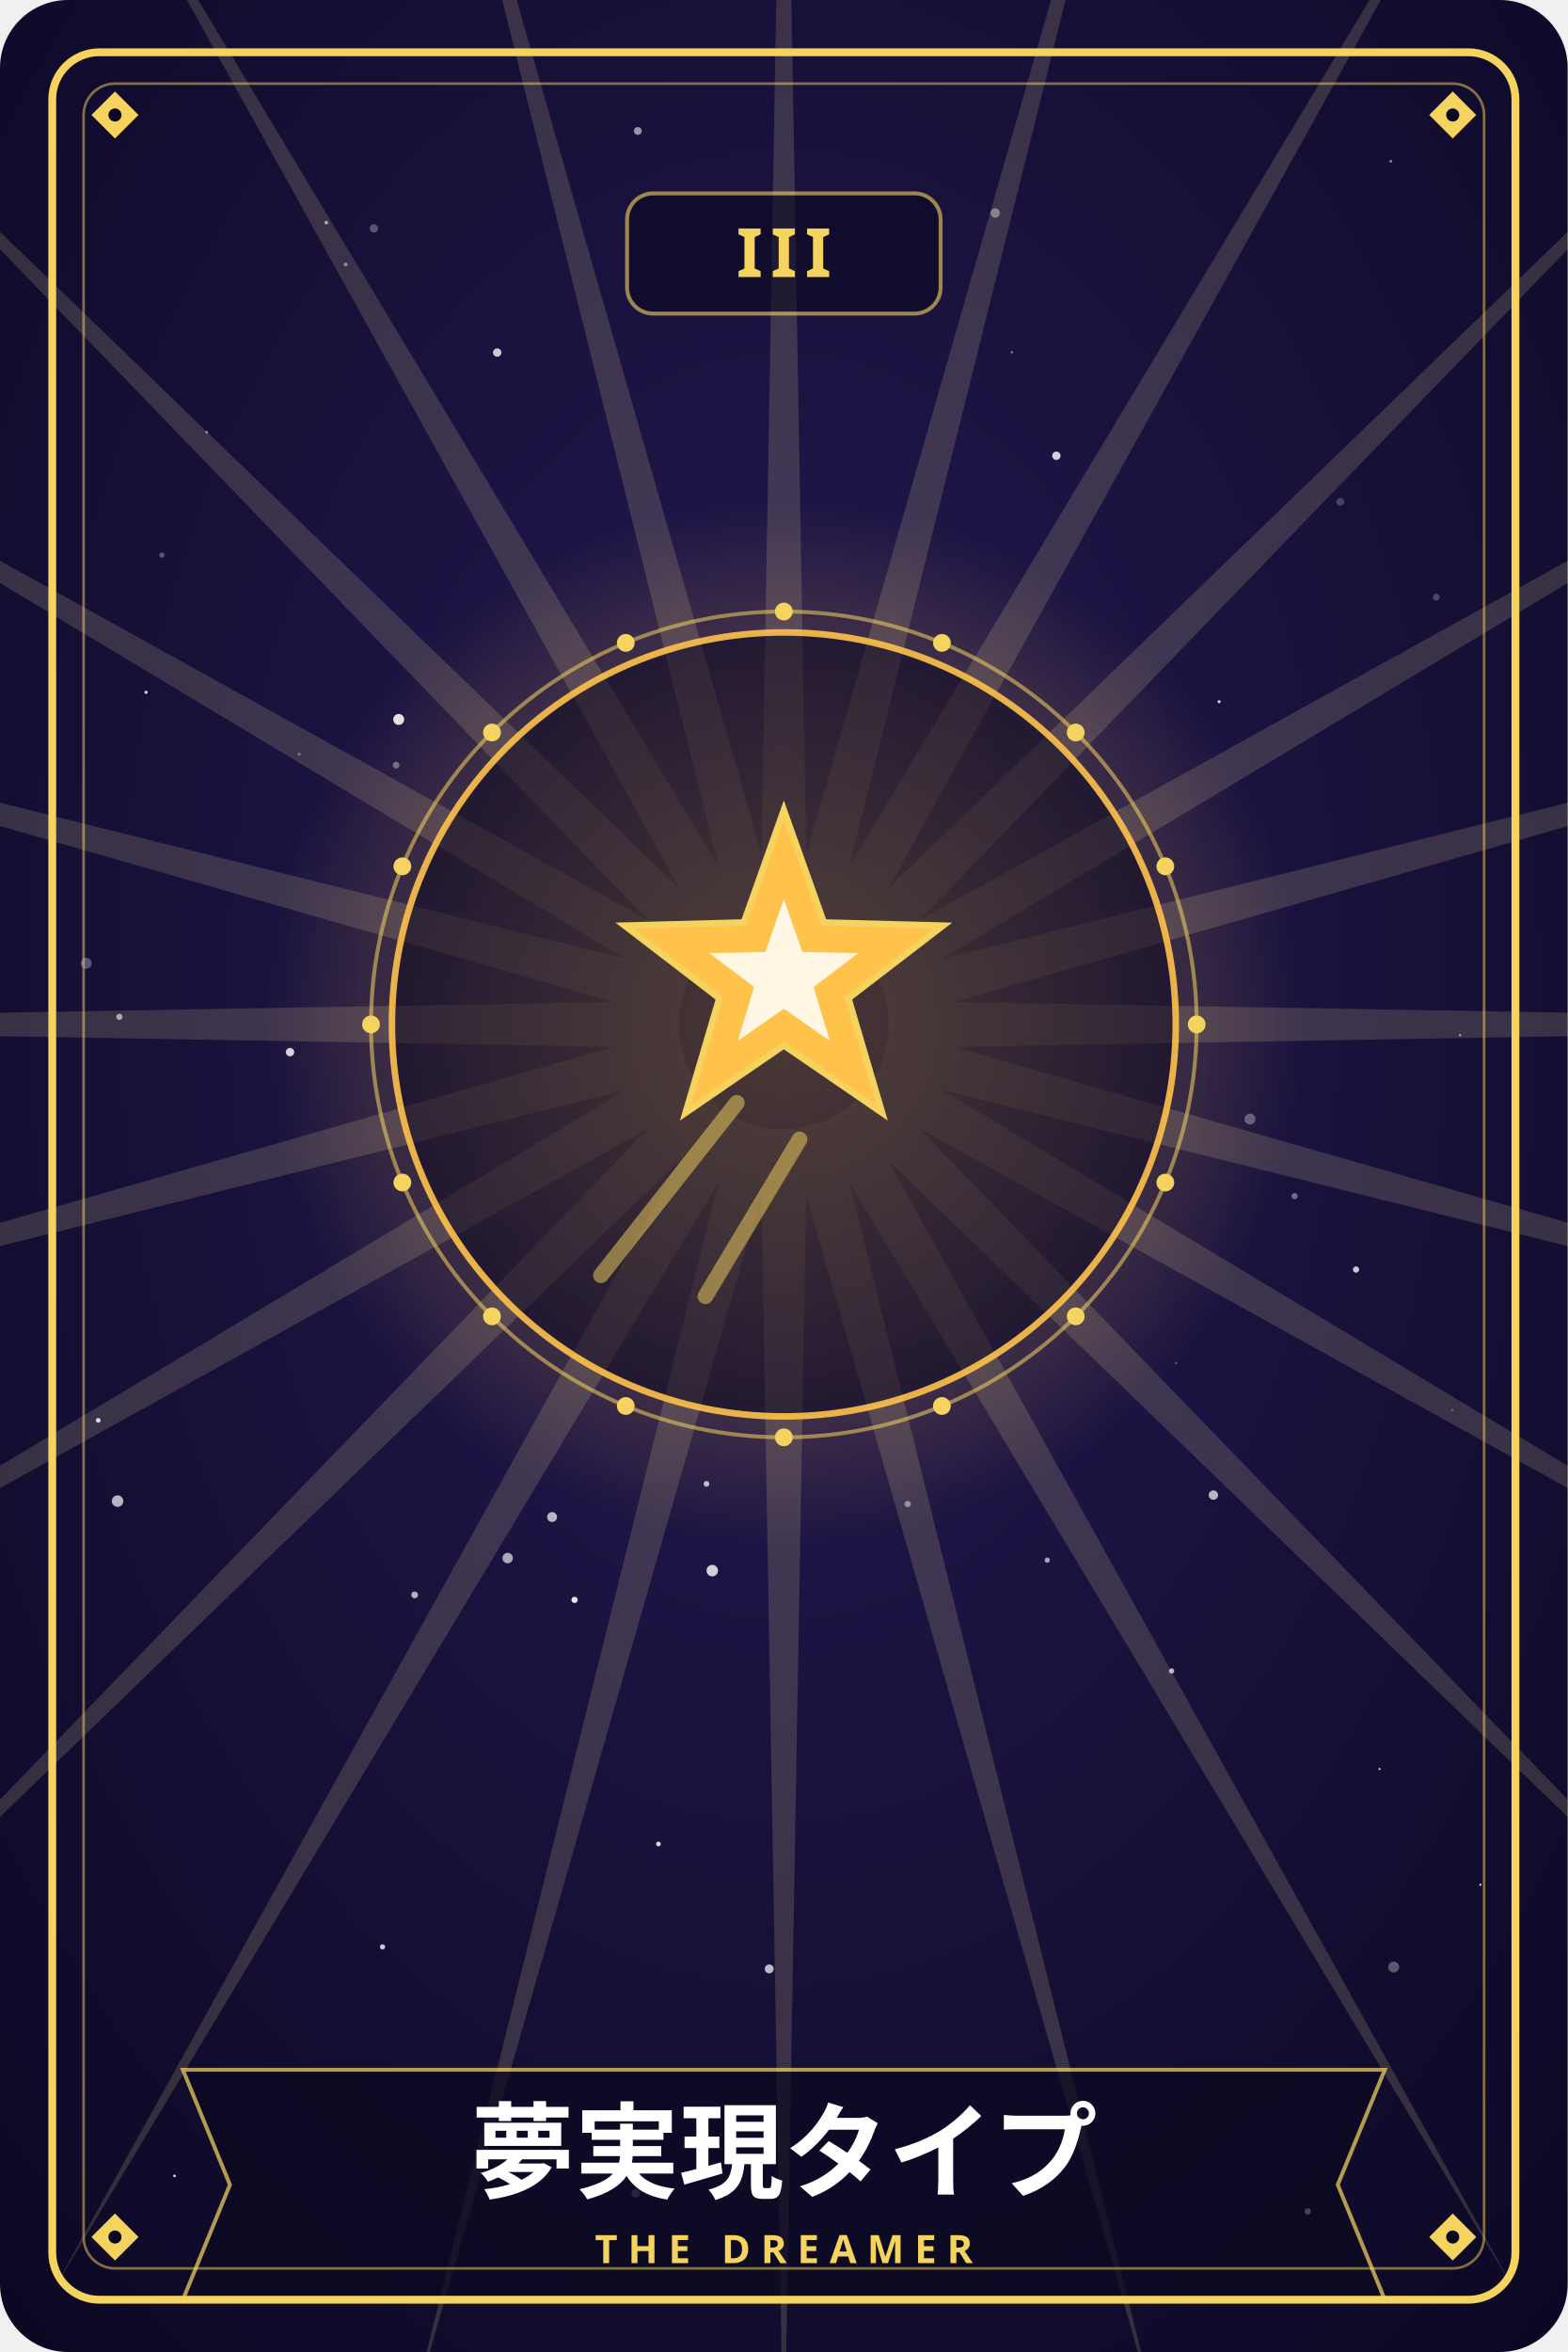
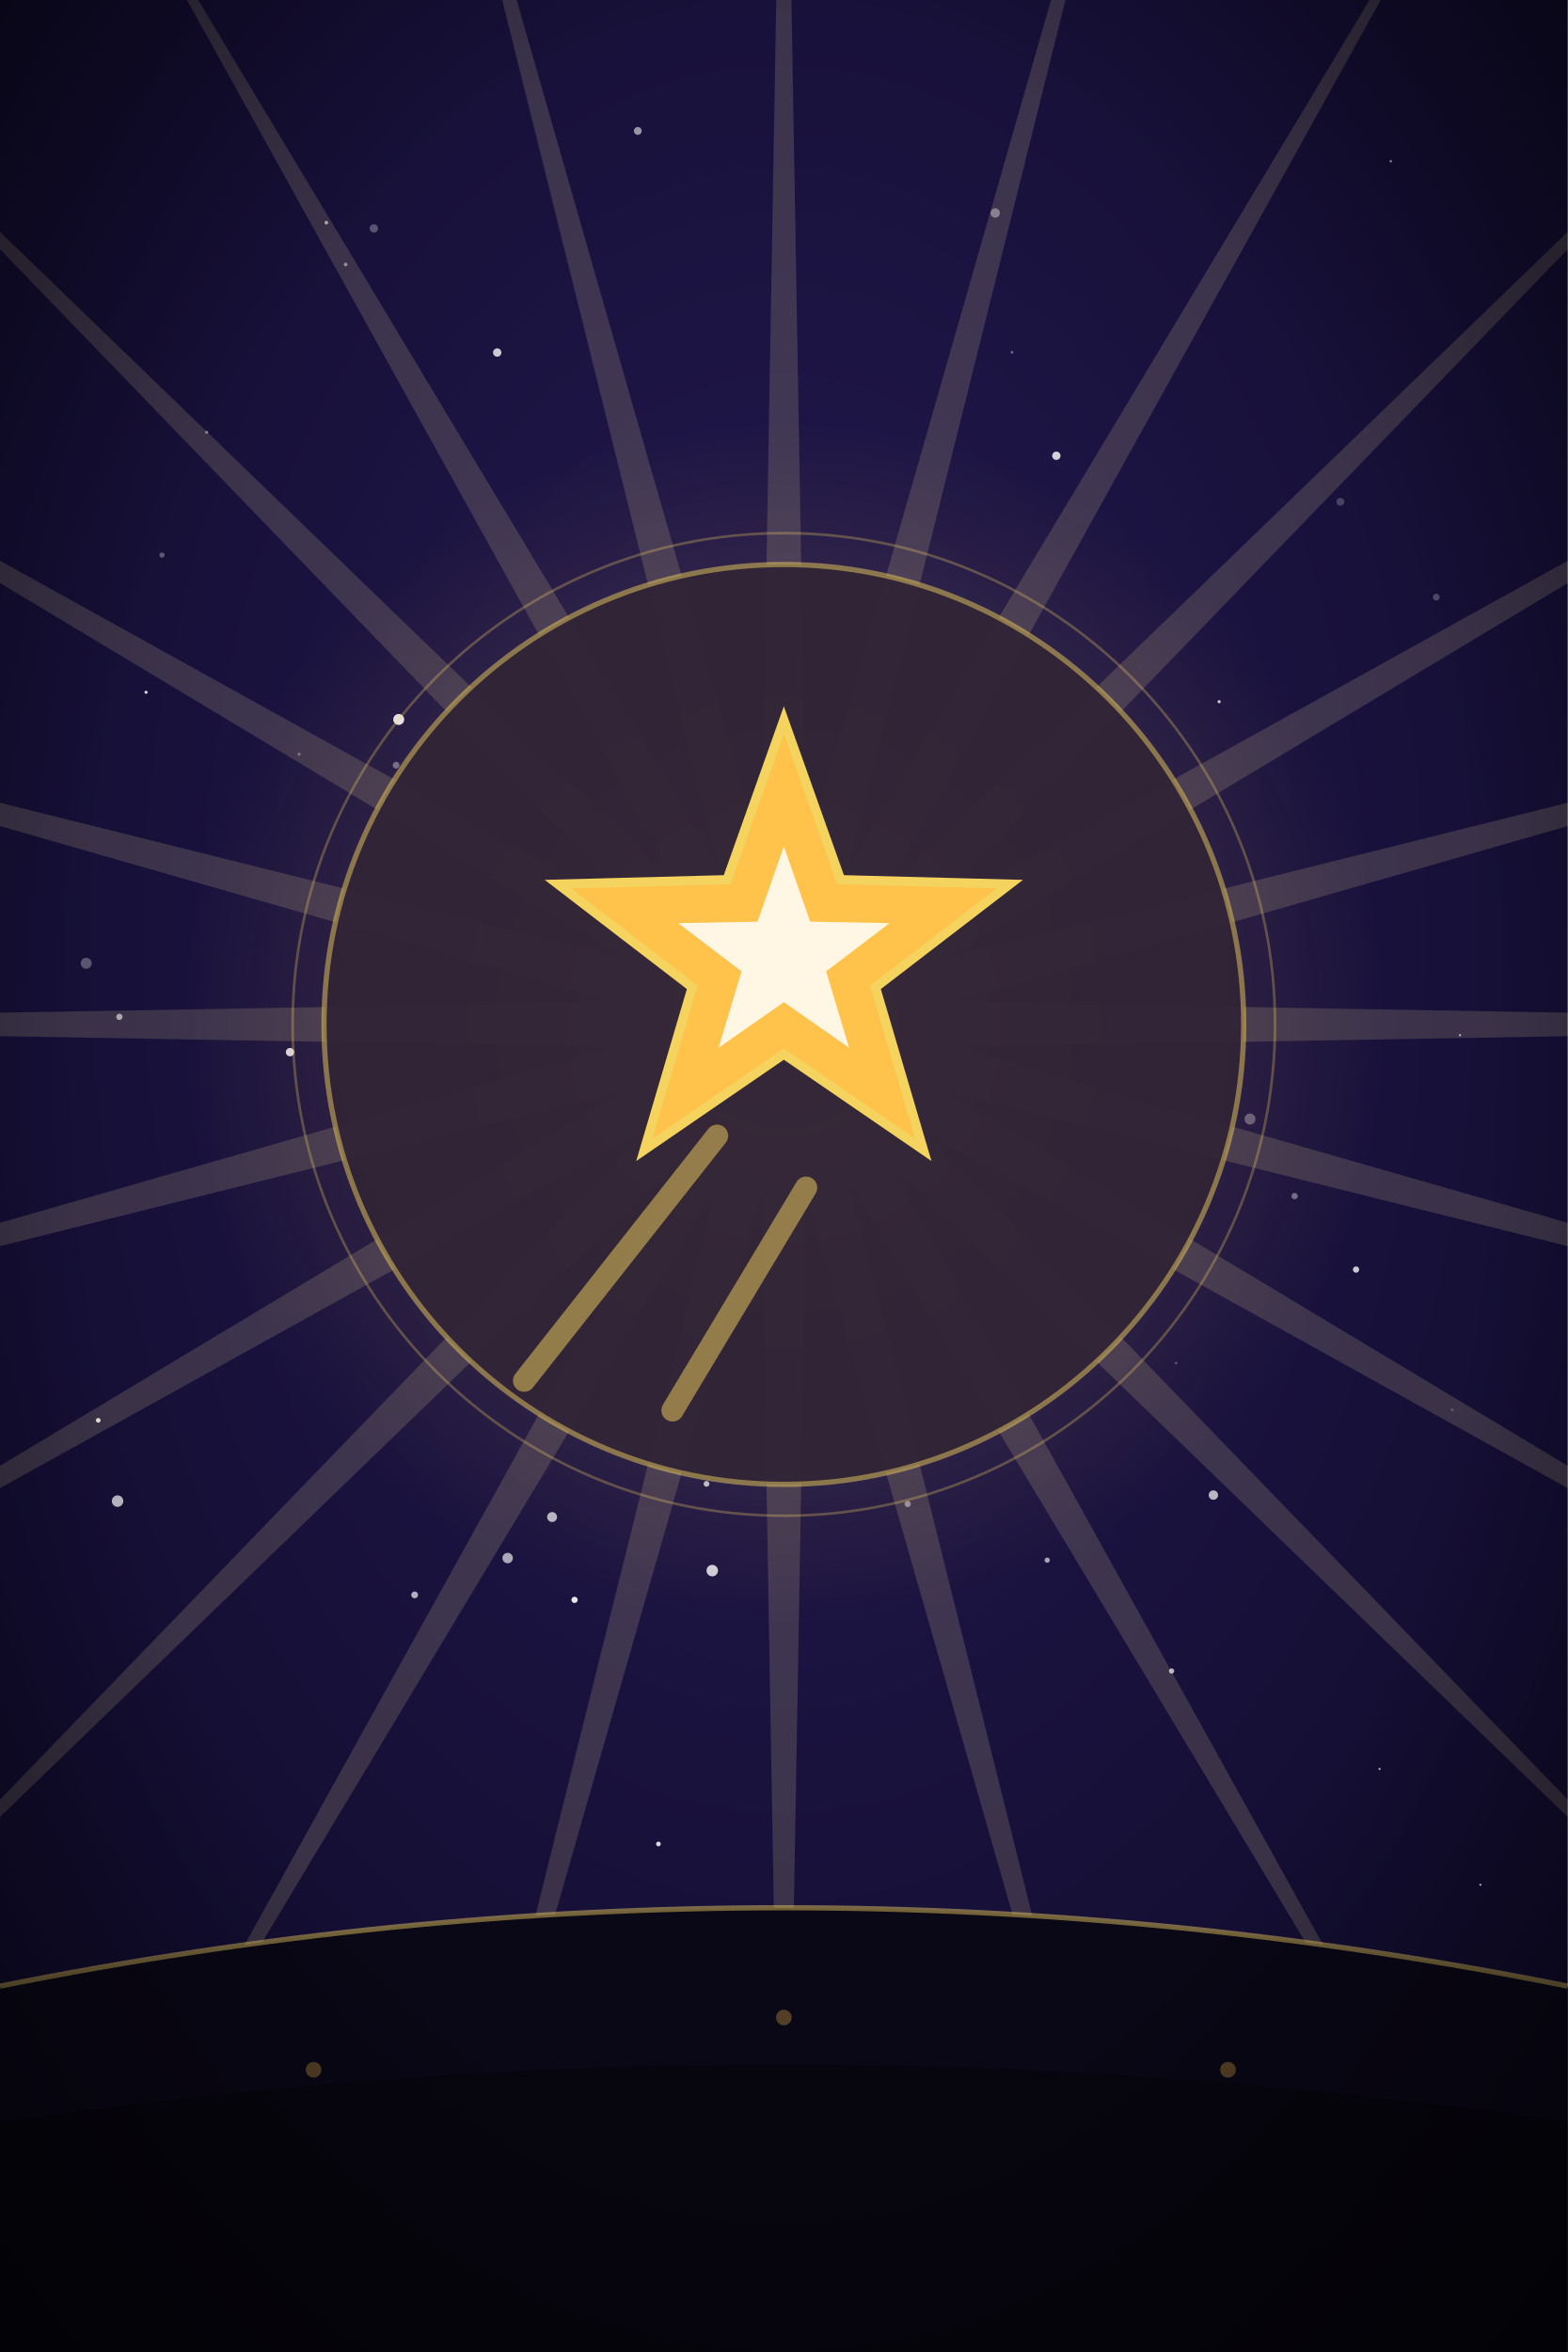
- <svg xmlns="http://www.w3.org/2000/svg" viewBox="0 0 600 900" width="600" height="900" font-family="'Noto Sans JP','Hiragino Sans','Hiragino Kaku Gothic ProN','Yu Gothic',Meiryo,IPAGothic,sans-serif">
+ <svg xmlns="http://www.w3.org/2000/svg" viewBox="0 0 600 900" width="600" height="900">
  <defs>
-     <radialGradient id="bg" cx="50%" cy="42%" r="75%">
+     <radialGradient id="bg" cx="50%" cy="40%" r="78%">
      <stop offset="0%" stop-color="#241a52" />
      <stop offset="100%" stop-color="#0c0823" />
    </radialGradient>
    <radialGradient id="glow" cx="50%" cy="50%" r="50%">
-       <stop offset="0%" stop-color="#ffc24b" stop-opacity="0.55" />
+       <stop offset="0%" stop-color="#ffc24b" stop-opacity="0.6" />
+       <stop offset="55%" stop-color="#ffc24b" stop-opacity="0.12" />
      <stop offset="100%" stop-color="#ffc24b" stop-opacity="0" />
    </radialGradient>
+     <radialGradient id="vig" cx="50%" cy="46%" r="72%">
+       <stop offset="62%" stop-color="#000" stop-opacity="0" />
+       <stop offset="100%" stop-color="#000" stop-opacity="0.55" />
+     </radialGradient>
  </defs>
-   <rect width="600" height="900" rx="26" fill="url(#bg)" />
+   <rect width="600" height="900" fill="url(#bg)" />
  <g>
    <circle cx="158.7" cy="610.3" r="1.3" fill="#fff" opacity="0.67" />
    <circle cx="243.3" cy="839.3" r="1.6" fill="#fff" opacity="0.40" />
    <circle cx="272.6" cy="601.0" r="2.2" fill="#fff" opacity="0.79" />
    <circle cx="464.4" cy="572.1" r="1.8" fill="#fff" opacity="0.69" />
    <circle cx="404.3" cy="174.4" r="1.6" fill="#fff" opacity="0.80" />
    <circle cx="111.0" cy="402.6" r="1.6" fill="#fff" opacity="0.82" />
    <circle cx="400.8" cy="597.0" r="1.0" fill="#fff" opacity="0.62" />
    <circle cx="66.8" cy="832.6" r="0.5" fill="#fff" opacity="0.89" />
    <circle cx="555.8" cy="539.5" r="0.5" fill="#fff" opacity="0.23" />
    <circle cx="532.3" cy="61.7" r="0.5" fill="#fff" opacity="0.55" />
    <circle cx="55.9" cy="264.9" r="0.6" fill="#fff" opacity="0.84" />
    <circle cx="79.1" cy="165.4" r="0.6" fill="#fff" opacity="0.42" />
    <circle cx="114.5" cy="288.6" r="0.6" fill="#fff" opacity="0.31" />
    <circle cx="513.0" cy="192.0" r="1.5" fill="#fff" opacity="0.21" />
    <circle cx="566.6" cy="721.2" r="0.4" fill="#fff" opacity="0.87" />
    <circle cx="270.4" cy="567.8" r="1.1" fill="#fff" opacity="0.71" />
    <circle cx="194.3" cy="596.2" r="2.0" fill="#fff" opacity="0.63" />
    <circle cx="519.0" cy="485.8" r="1.2" fill="#fff" opacity="0.77" />
    <circle cx="146.4" cy="745.0" r="1.0" fill="#fff" opacity="0.77" />
    <circle cx="478.4" cy="428.2" r="2.1" fill="#fff" opacity="0.31" />
    <circle cx="270.3" cy="809.0" r="1.1" fill="#fff" opacity="0.48" />
    <circle cx="219.9" cy="612.2" r="1.2" fill="#fff" opacity="0.89" />
    <circle cx="190.3" cy="134.9" r="1.6" fill="#fff" opacity="0.77" />
    <circle cx="45.0" cy="574.4" r="2.2" fill="#fff" opacity="0.69" />
    <circle cx="495.5" cy="457.7" r="1.2" fill="#fff" opacity="0.38" />
    <circle cx="132.3" cy="101.2" r="0.7" fill="#fff" opacity="0.46" />
    <circle cx="211.3" cy="580.5" r="1.9" fill="#fff" opacity="0.69" />
    <circle cx="210.8" cy="824.3" r="1.9" fill="#fff" opacity="0.46" />
    <circle cx="380.9" cy="81.5" r="1.8" fill="#fff" opacity="0.39" />
    <circle cx="244.1" cy="50.1" r="1.5" fill="#fff" opacity="0.55" />
    <circle cx="45.7" cy="389.1" r="1.2" fill="#fff" opacity="0.58" />
    <circle cx="387.3" cy="134.8" r="0.5" fill="#fff" opacity="0.39" />
    <circle cx="294.4" cy="753.4" r="1.7" fill="#fff" opacity="0.71" />
    <circle cx="124.9" cy="85.2" r="0.7" fill="#fff" opacity="0.59" />
    <circle cx="33.0" cy="368.6" r="2.1" fill="#fff" opacity="0.29" />
    <circle cx="448.4" cy="639.4" r="1.0" fill="#fff" opacity="0.70" />
    <circle cx="37.6" cy="543.5" r="0.9" fill="#fff" opacity="0.84" />
    <circle cx="143.1" cy="87.4" r="1.6" fill="#fff" opacity="0.28" />
    <circle cx="151.6" cy="292.8" r="1.3" fill="#fff" opacity="0.36" />
    <circle cx="347.4" cy="575.5" r="1.2" fill="#fff" opacity="0.45" />
    <circle cx="528.0" cy="676.9" r="0.4" fill="#fff" opacity="0.79" />
    <circle cx="466.6" cy="268.5" r="0.6" fill="#fff" opacity="0.78" />
    <circle cx="450.1" cy="521.6" r="0.5" fill="#fff" opacity="0.26" />
    <circle cx="252.0" cy="705.6" r="0.9" fill="#fff" opacity="0.84" />
    <circle cx="558.8" cy="396.1" r="0.4" fill="#fff" opacity="0.69" />
    <circle cx="500.5" cy="846.2" r="1.2" fill="#fff" opacity="0.85" />
    <circle cx="62.0" cy="212.4" r="1.0" fill="#fff" opacity="0.30" />
    <circle cx="549.7" cy="228.5" r="1.3" fill="#fff" opacity="0.24" />
    <circle cx="533.4" cy="752.7" r="2.1" fill="#fff" opacity="0.31" />
    <circle cx="152.6" cy="275.3" r="2.1" fill="#fff" opacity="0.87" />
  </g>
  <g opacity="0.16">
    <path d="M340 401 L860 392 L340 383 Z" fill="#ffe9a8" />
    <path d="M336.308 411.046 L840.918 536.939 L340.966 393.659 Z" fill="#ffe9a8" />
    <path d="M330.141 419.794 L784.974 672 L339.141 404.206 Z" fill="#ffe9a8" />
    <path d="M321.92 426.648 L695.98 787.98 L334.648 413.92 Z" fill="#ffe9a8" />
    <path d="M312.206 431.141 L580 876.974 L327.794 422.141 Z" fill="#ffe9a8" />
    <path d="M301.659 432.966 L444.939 932.918 L319.046 428.308 Z" fill="#ffe9a8" />
    <path d="M291 432 L300 952 L309 432 Z" fill="#ffe9a8" />
    <path d="M280.954 428.308 L155.061 932.918 L298.341 432.966 Z" fill="#ffe9a8" />
    <path d="M272.206 422.141 L20 876.974 L287.794 431.141 Z" fill="#ffe9a8" />
    <path d="M265.352 413.92 L-95.98 787.98 L278.08 426.648 Z" fill="#ffe9a8" />
    <path d="M260.859 404.206 L-184.974 672 L269.859 419.794 Z" fill="#ffe9a8" />
    <path d="M259.034 393.659 L-240.918 536.939 L263.692 411.046 Z" fill="#ffe9a8" />
    <path d="M260 383 L-260 392 L260 401 Z" fill="#ffe9a8" />
    <path d="M263.692 372.954 L-240.918 247.061 L259.034 390.341 Z" fill="#ffe9a8" />
    <path d="M269.859 364.206 L-184.974 112 L260.859 379.794 Z" fill="#ffe9a8" />
    <path d="M278.08 357.352 L-95.98 -3.98 L265.352 370.08 Z" fill="#ffe9a8" />
    <path d="M287.794 352.859 L20 -92.974 L272.206 361.859 Z" fill="#ffe9a8" />
    <path d="M298.341 351.034 L155.061 -148.918 L280.954 355.692 Z" fill="#ffe9a8" />
    <path d="M309 352 L300 -168 L291 352 Z" fill="#ffe9a8" />
    <path d="M319.046 355.692 L444.939 -148.918 L301.659 351.034 Z" fill="#ffe9a8" />
    <path d="M327.794 361.859 L580 -92.974 L312.206 352.859 Z" fill="#ffe9a8" />
    <path d="M334.648 370.08 L695.98 -3.98 L321.92 357.352 Z" fill="#ffe9a8" />
    <path d="M339.141 379.794 L784.974 112 L330.141 364.206 Z" fill="#ffe9a8" />
    <path d="M340.966 390.341 L840.918 247.061 L336.308 372.954 Z" fill="#ffe9a8" />
  </g>
-   <circle cx="300" cy="392" r="200" fill="url(#glow)" />
-   <circle cx="300" cy="392" r="150" fill="#0b0820" opacity="0.55" />
-   <circle cx="300" cy="392" r="158" fill="none" stroke="#f4d35e" stroke-width="1.5" opacity="0.55" />
-   <circle cx="300" cy="392" r="150" fill="none" stroke="#ffc24b" stroke-width="2.5" opacity="0.9" />
-   <circle cx="458.0" cy="392.0" r="3.4" fill="#f4d35e" />
-   <circle cx="446.0" cy="452.5" r="3.4" fill="#f4d35e" />
-   <circle cx="411.7" cy="503.7" r="3.4" fill="#f4d35e" />
-   <circle cx="360.5" cy="538.0" r="3.4" fill="#f4d35e" />
-   <circle cx="300.0" cy="550.0" r="3.4" fill="#f4d35e" />
-   <circle cx="239.5" cy="538.0" r="3.4" fill="#f4d35e" />
-   <circle cx="188.3" cy="503.7" r="3.4" fill="#f4d35e" />
-   <circle cx="154.0" cy="452.5" r="3.4" fill="#f4d35e" />
-   <circle cx="142.0" cy="392.0" r="3.4" fill="#f4d35e" />
-   <circle cx="154.0" cy="331.5" r="3.4" fill="#f4d35e" />
-   <circle cx="188.3" cy="280.3" r="3.4" fill="#f4d35e" />
-   <circle cx="239.5" cy="246.0" r="3.4" fill="#f4d35e" />
-   <circle cx="300.0" cy="234.0" r="3.4" fill="#f4d35e" />
-   <circle cx="360.5" cy="246.0" r="3.4" fill="#f4d35e" />
-   <circle cx="411.7" cy="280.3" r="3.4" fill="#f4d35e" />
-   <circle cx="446.0" cy="331.5" r="3.4" fill="#f4d35e" />
-   <g opacity="0.5" stroke="#f4d35e" stroke-width="6" stroke-linecap="round">
-     <line x1="230" y1="488" x2="282" y2="422" />
-     <line x1="270" y1="496" x2="306" y2="436" />
+   <circle cx="300" cy="392" r="230" fill="url(#glow)" />
+   <g opacity="0.95">
+     <circle cx="300" cy="392" r="176" fill="#140f33" />
+     <circle cx="300" cy="392" r="176" fill="#ffc24b" opacity="0.12" />
+     <circle cx="300" cy="392" r="176" fill="none" stroke="#f4d35e" stroke-width="2" opacity="0.5" />
+     <circle cx="300" cy="392" r="188" fill="none" stroke="#f4d35e" stroke-width="1" opacity="0.3" />
  </g>
-   <polygon points="300.0,310.0 315.3,353.0 360.9,354.2 324.7,382.0 337.6,425.8 300.0,400.0 262.4,425.8 275.3,382.0 239.1,354.2 284.7,353.0" fill="#ffc24b" />
-   <polygon points="300.0,310.0 315.3,353.0 360.9,354.2 324.7,382.0 337.6,425.8 300.0,400.0 262.4,425.8 275.3,382.0 239.1,354.2 284.7,353.0" fill="none" stroke="#f4d35e" stroke-width="2.5" />
-   <polygon points="300.0,344.0 307.1,364.3 328.5,364.7 311.4,377.7 317.6,398.3 300.0,386.0 282.4,398.3 288.6,377.7 271.5,364.7 292.9,364.3" fill="#fff" opacity="0.85" />
-   <g>
-     <rect x="240" y="74" width="120" height="46" rx="10" fill="#0b0820" opacity="0.6" stroke="#f4d35e" stroke-width="1.5" />
-     <text x="300" y="106" text-anchor="middle" font-size="26" letter-spacing="3" fill="#f4d35e" font-weight="700">III</text>
+   <path d="M0 760 Q 300 700 600 760 L600 900 L0 900 Z" fill="#0a0716" />
+   <path d="M0 760 Q 300 700 600 760" fill="none" stroke="#f4d35e" stroke-width="2" opacity="0.45" />
+   <path d="M0 812 Q 300 768 600 812 L600 900 L0 900 Z" fill="#000" opacity="0.35" />
+   <g fill="#ffc24b" opacity="0.3">
+     <circle cx="120" cy="792" r="3" />
+     <circle cx="300" cy="772" r="3" />
+     <circle cx="470" cy="792" r="3" />
  </g>
-   <g>
-     <path d="M70 792 L530 792 L512 836 L530 880 L70 880 L88 836 Z" fill="#0b0820" opacity="0.72" stroke="#f4d35e" stroke-width="1.5" />
-     <text x="300" y="838" text-anchor="middle" font-size="40" font-weight="900" fill="#fff">夢実現タイプ</text>
-     <text x="300" y="866" text-anchor="middle" font-size="15" letter-spacing="4" fill="#f4d35e" font-weight="700">THE DREAMER</text>
+   <g transform="translate(300 392) scale(1.42) translate(-300 -392)">
+     <g opacity="0.5" stroke="#f4d35e" stroke-width="6" stroke-linecap="round">
+       <line x1="230" y1="488" x2="282" y2="422" />
+       <line x1="270" y1="496" x2="306" y2="436" />
+     </g>
+     <polygon points="300.0,310.0 315.3,353.0 360.9,354.2 324.7,382.0 337.6,425.8 300.0,400.0 262.4,425.8 275.3,382.0 239.1,354.2 284.7,353.0" fill="#ffc24b" />
+     <polygon points="300.0,310.0 315.3,353.0 360.9,354.2 324.7,382.0 337.6,425.8 300.0,400.0 262.4,425.8 275.3,382.0 239.1,354.2 284.7,353.0" fill="none" stroke="#f4d35e" stroke-width="2.5" />
+     <polygon points="300.0,344.0 307.1,364.3 328.5,364.7 311.4,377.7 317.6,398.3 300.0,386.0 282.4,398.3 288.6,377.7 271.5,364.7 292.9,364.3" fill="#fff" opacity="0.85" />
  </g>
-   <rect x="20" y="20" width="560" height="860" rx="18" fill="none" stroke="#f4d35e" stroke-width="3" />
-   <rect x="32" y="32" width="536" height="836" rx="12" fill="none" stroke="#f4d35e" stroke-width="1" opacity="0.5" />
-   <g transform="translate(44 44)" fill="#f4d35e">
-     <polygon points="0,-9 9,0 0,9 -9,0" />
-     <circle cx="0" cy="0" r="2.5" fill="#0c0823" />
-   </g>
-   <g transform="translate(556 44)" fill="#f4d35e">
-     <polygon points="0,-9 9,0 0,9 -9,0" />
-     <circle cx="0" cy="0" r="2.5" fill="#0c0823" />
-   </g>
-   <g transform="translate(44 856)" fill="#f4d35e">
-     <polygon points="0,-9 9,0 0,9 -9,0" />
-     <circle cx="0" cy="0" r="2.5" fill="#0c0823" />
-   </g>
-   <g transform="translate(556 856)" fill="#f4d35e">
-     <polygon points="0,-9 9,0 0,9 -9,0" />
-     <circle cx="0" cy="0" r="2.5" fill="#0c0823" />
-   </g>
+   <rect width="600" height="900" fill="url(#vig)" />
</svg>
